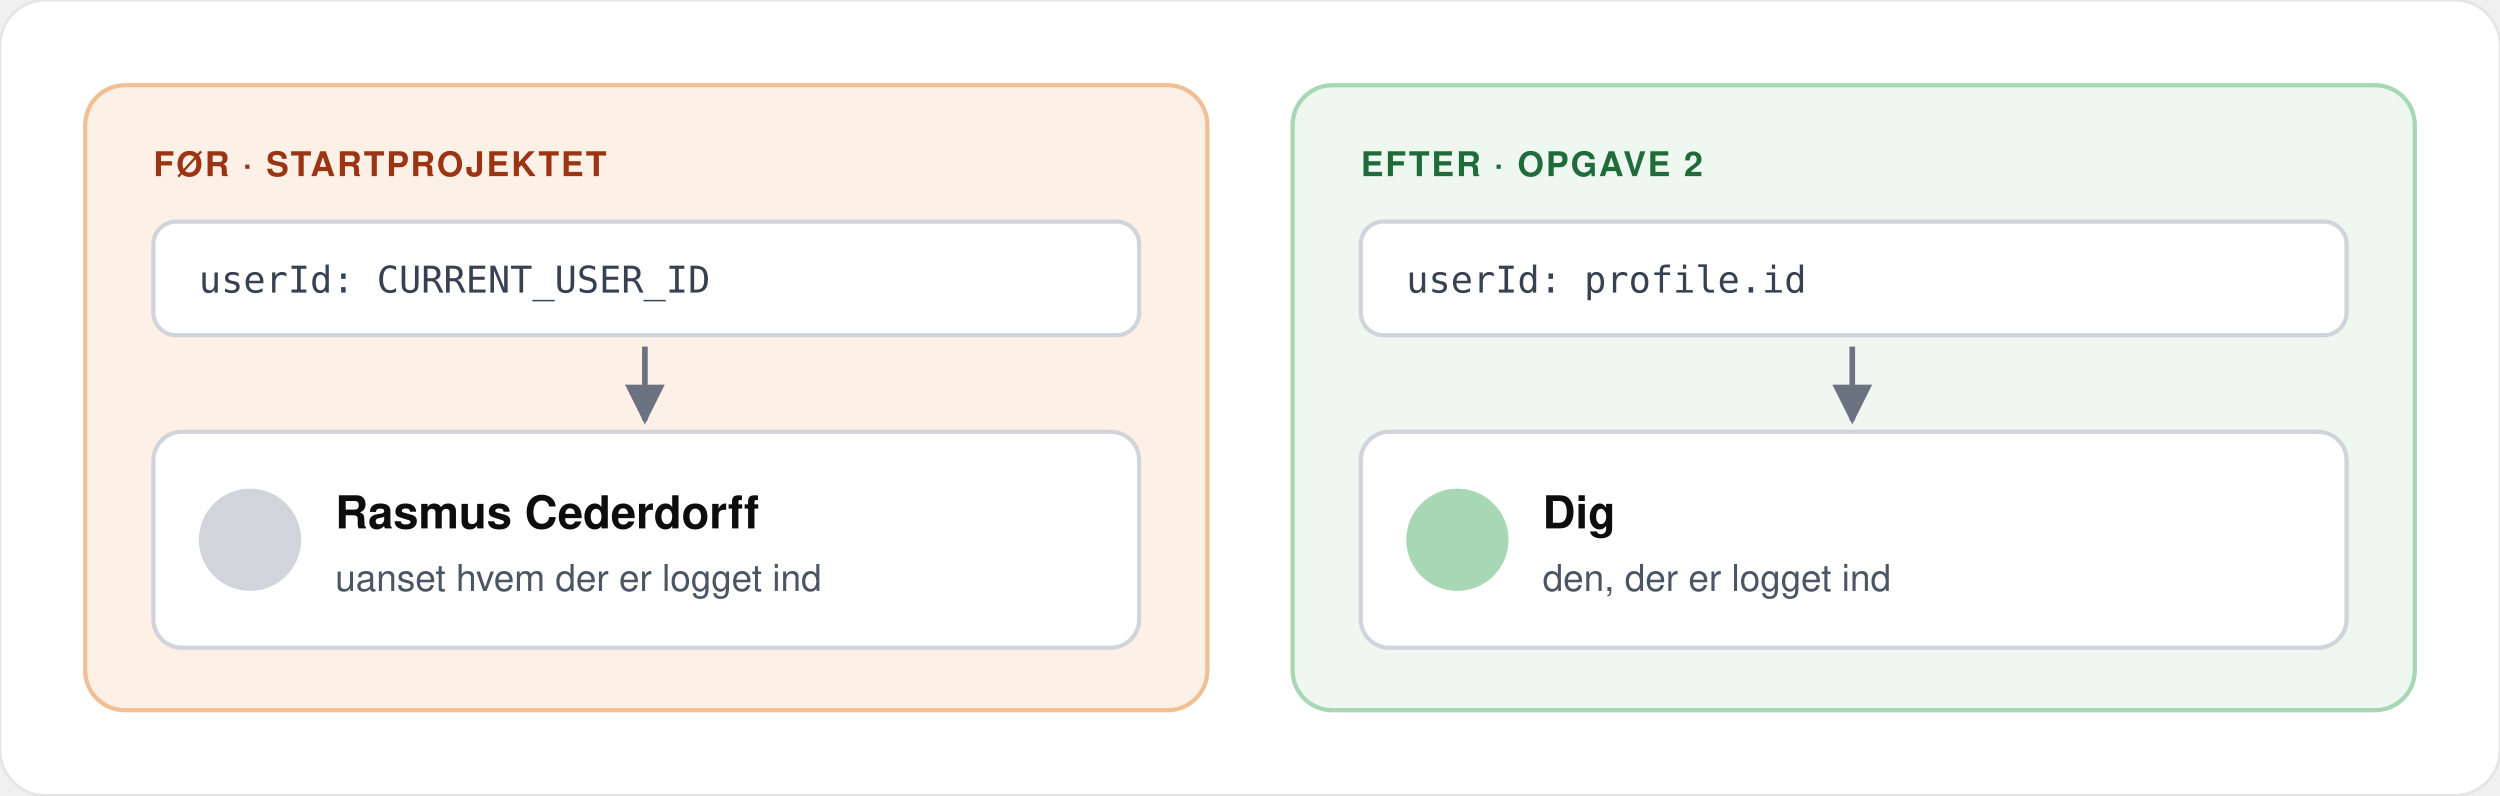
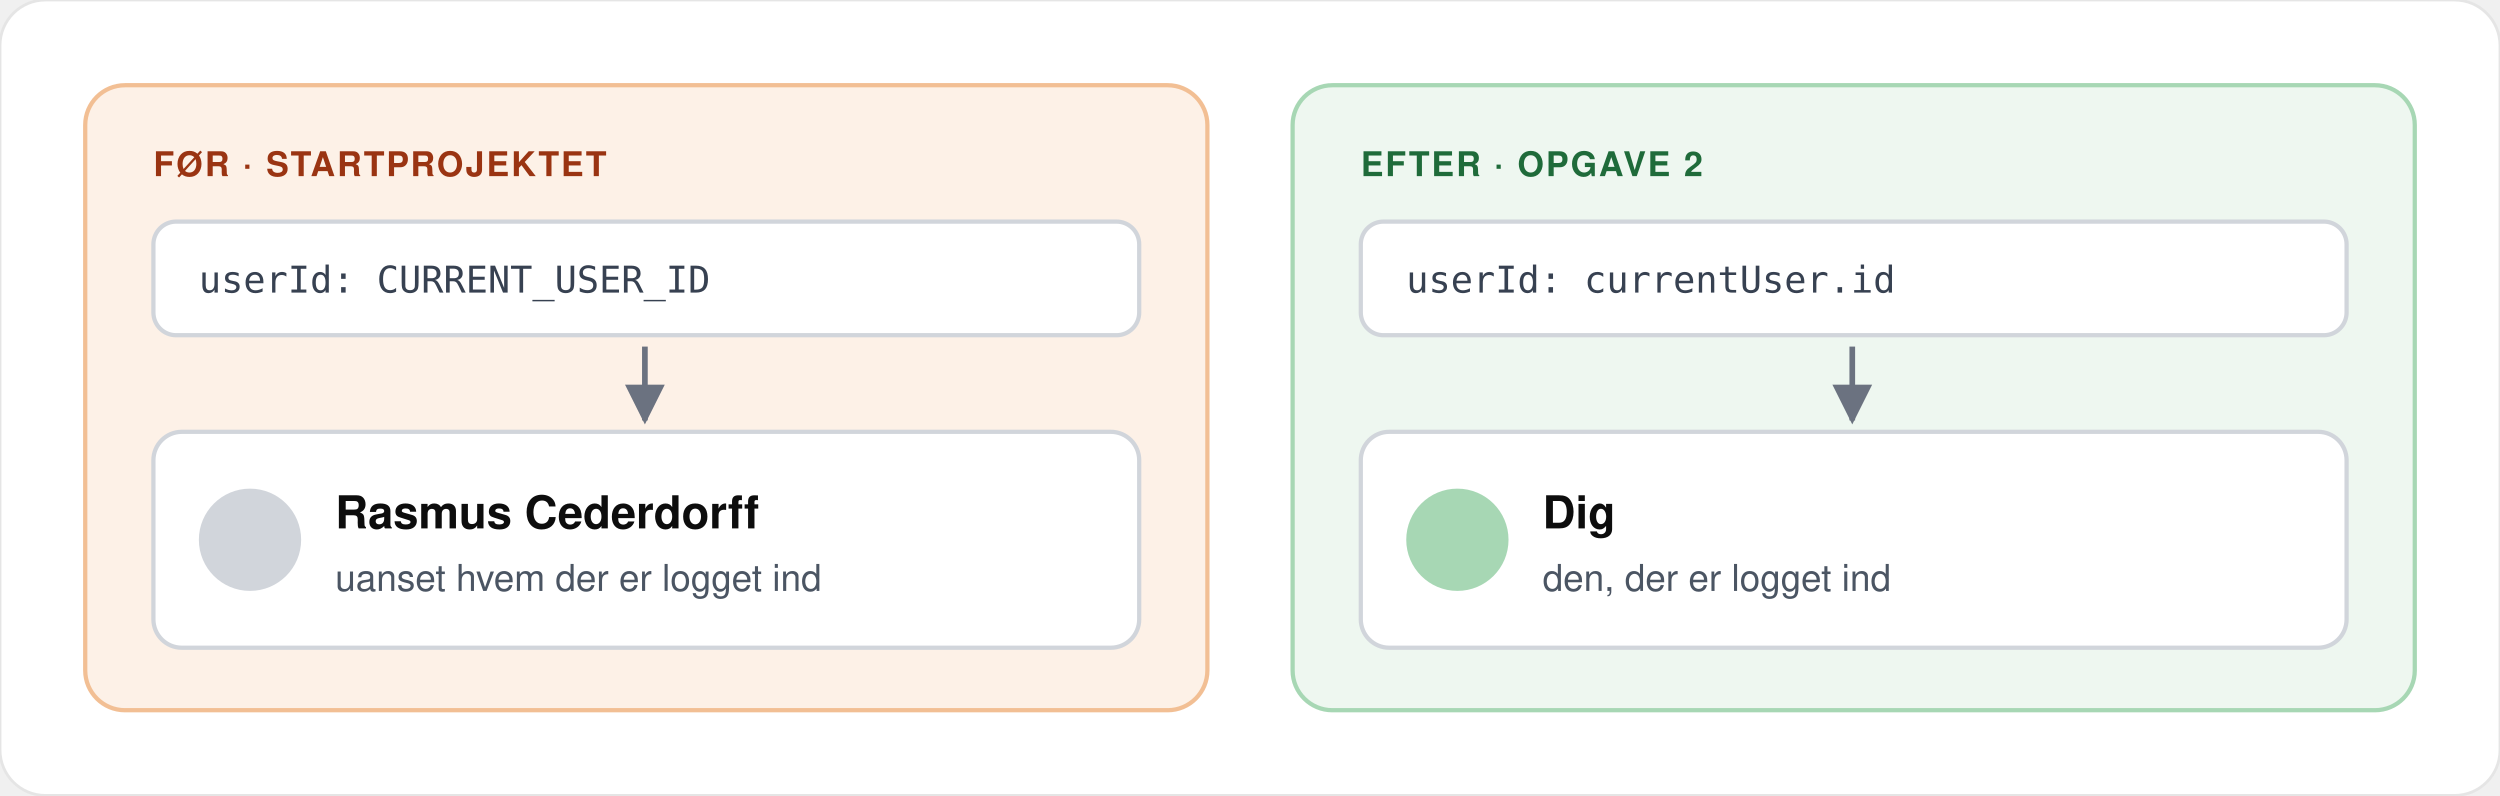
<svg xmlns="http://www.w3.org/2000/svg" viewBox="0 0 880 280" width="880" height="280" font-family="ui-sans-serif, -apple-system, 'Segoe UI', Helvetica, Arial, sans-serif">
  <defs>
    <marker id="arrow" viewBox="0 0 10 10" refX="9" refY="5" markerWidth="7" markerHeight="7" orient="auto">
      <path d="M0,0 L10,5 L0,10 z" fill="#6b7280" />
    </marker>
    <style>
      .card { fill: #ffffff; stroke: #d1d5db; stroke-width: 1.5; }
      .panel { fill: #f3f4f6; stroke: #d1d5db; stroke-width: 1.5; }
      .ok { fill: #eef7f0; stroke: #a7d7b4; stroke-width: 1.5; }
      .bad { fill: #fdf1e7; stroke: #f2bf94; stroke-width: 1.5; }
      .kicker { font-size: 12px; font-weight: 700; letter-spacing: 0.06em; fill: #6b7280; }
      .kicker-ok { font-size: 12px; font-weight: 700; letter-spacing: 0.06em; fill: #1f6b3a; }
      .kicker-bad { font-size: 12px; font-weight: 700; letter-spacing: 0.06em; fill: #9a3412; }
      .title { font-family: ui-monospace, SFMono-Regular, Menlo, Consolas, monospace; font-size: 20px; font-weight: 700; fill: #0d0d0d; }
      .code { font-family: ui-monospace, SFMono-Regular, Menlo, Consolas, monospace; font-size: 15px; font-weight: 700; fill: #0d0d0d; }
      .code-sm { font-family: ui-monospace, SFMono-Regular, Menlo, Consolas, monospace; font-size: 13px; fill: #374151; }
      .q { font-size: 16px; font-weight: 700; fill: #0d0d0d; }
      .desc { font-size: 13px; fill: #4b5563; }
      .type { font-size: 12px; fill: #6b7280; text-anchor: end; }
      .label { font-size: 12px; font-weight: 700; fill: #374151; text-anchor: middle; }
      .flow { stroke: #6b7280; stroke-width: 2; fill: none; marker-end: url(#arrow); }
      .line { stroke: #e5e7eb; stroke-width: 1; }
      .mid { text-anchor: middle; }
    </style>
  </defs>
  <rect x="0" y="0" width="880" height="280" rx="16" fill="#ffffff" stroke="#e5e5e5" />
  <rect class="bad" x="30" y="30" width="395" height="220" rx="14" />
  <text class="kicker-bad" x="54" y="62">FØR · STARTPROJEKTET</text>
  <rect class="card" x="54" y="78" width="347" height="40" rx="8" />
  <text class="code-sm" x="70" y="103">userId: CURRENT_USER_ID</text>
  <line class="flow" x1="227" y1="122" x2="227" y2="148" />
  <rect class="card" x="54" y="152" width="347" height="76" rx="10" />
  <circle cx="88" cy="190" r="18" fill="#d1d5db" />
  <text class="q" x="118" y="186">Rasmus Cederdorff</text>
  <text class="desc" x="118" y="208">uanset hvem der er logget ind</text>
  <rect class="ok" x="455" y="30" width="395" height="220" rx="14" />
  <text class="kicker-ok" x="479" y="62">EFTER · OPGAVE 2</text>
  <rect class="card" x="479" y="78" width="347" height="40" rx="8" />
-   <text class="code-sm" x="495" y="103">userId: profile.id</text>
+   <text class="code-sm" x="495" y="103">userId: currentUser.id</text>
  <line class="flow" x1="652" y1="122" x2="652" y2="148" />
  <rect class="card" x="479" y="152" width="347" height="76" rx="10" />
  <circle cx="513" cy="190" r="18" fill="#a7d7b4" />
  <text class="q" x="543" y="186">Dig</text>
  <text class="desc" x="543" y="208">den, der er logget ind</text>
</svg>
